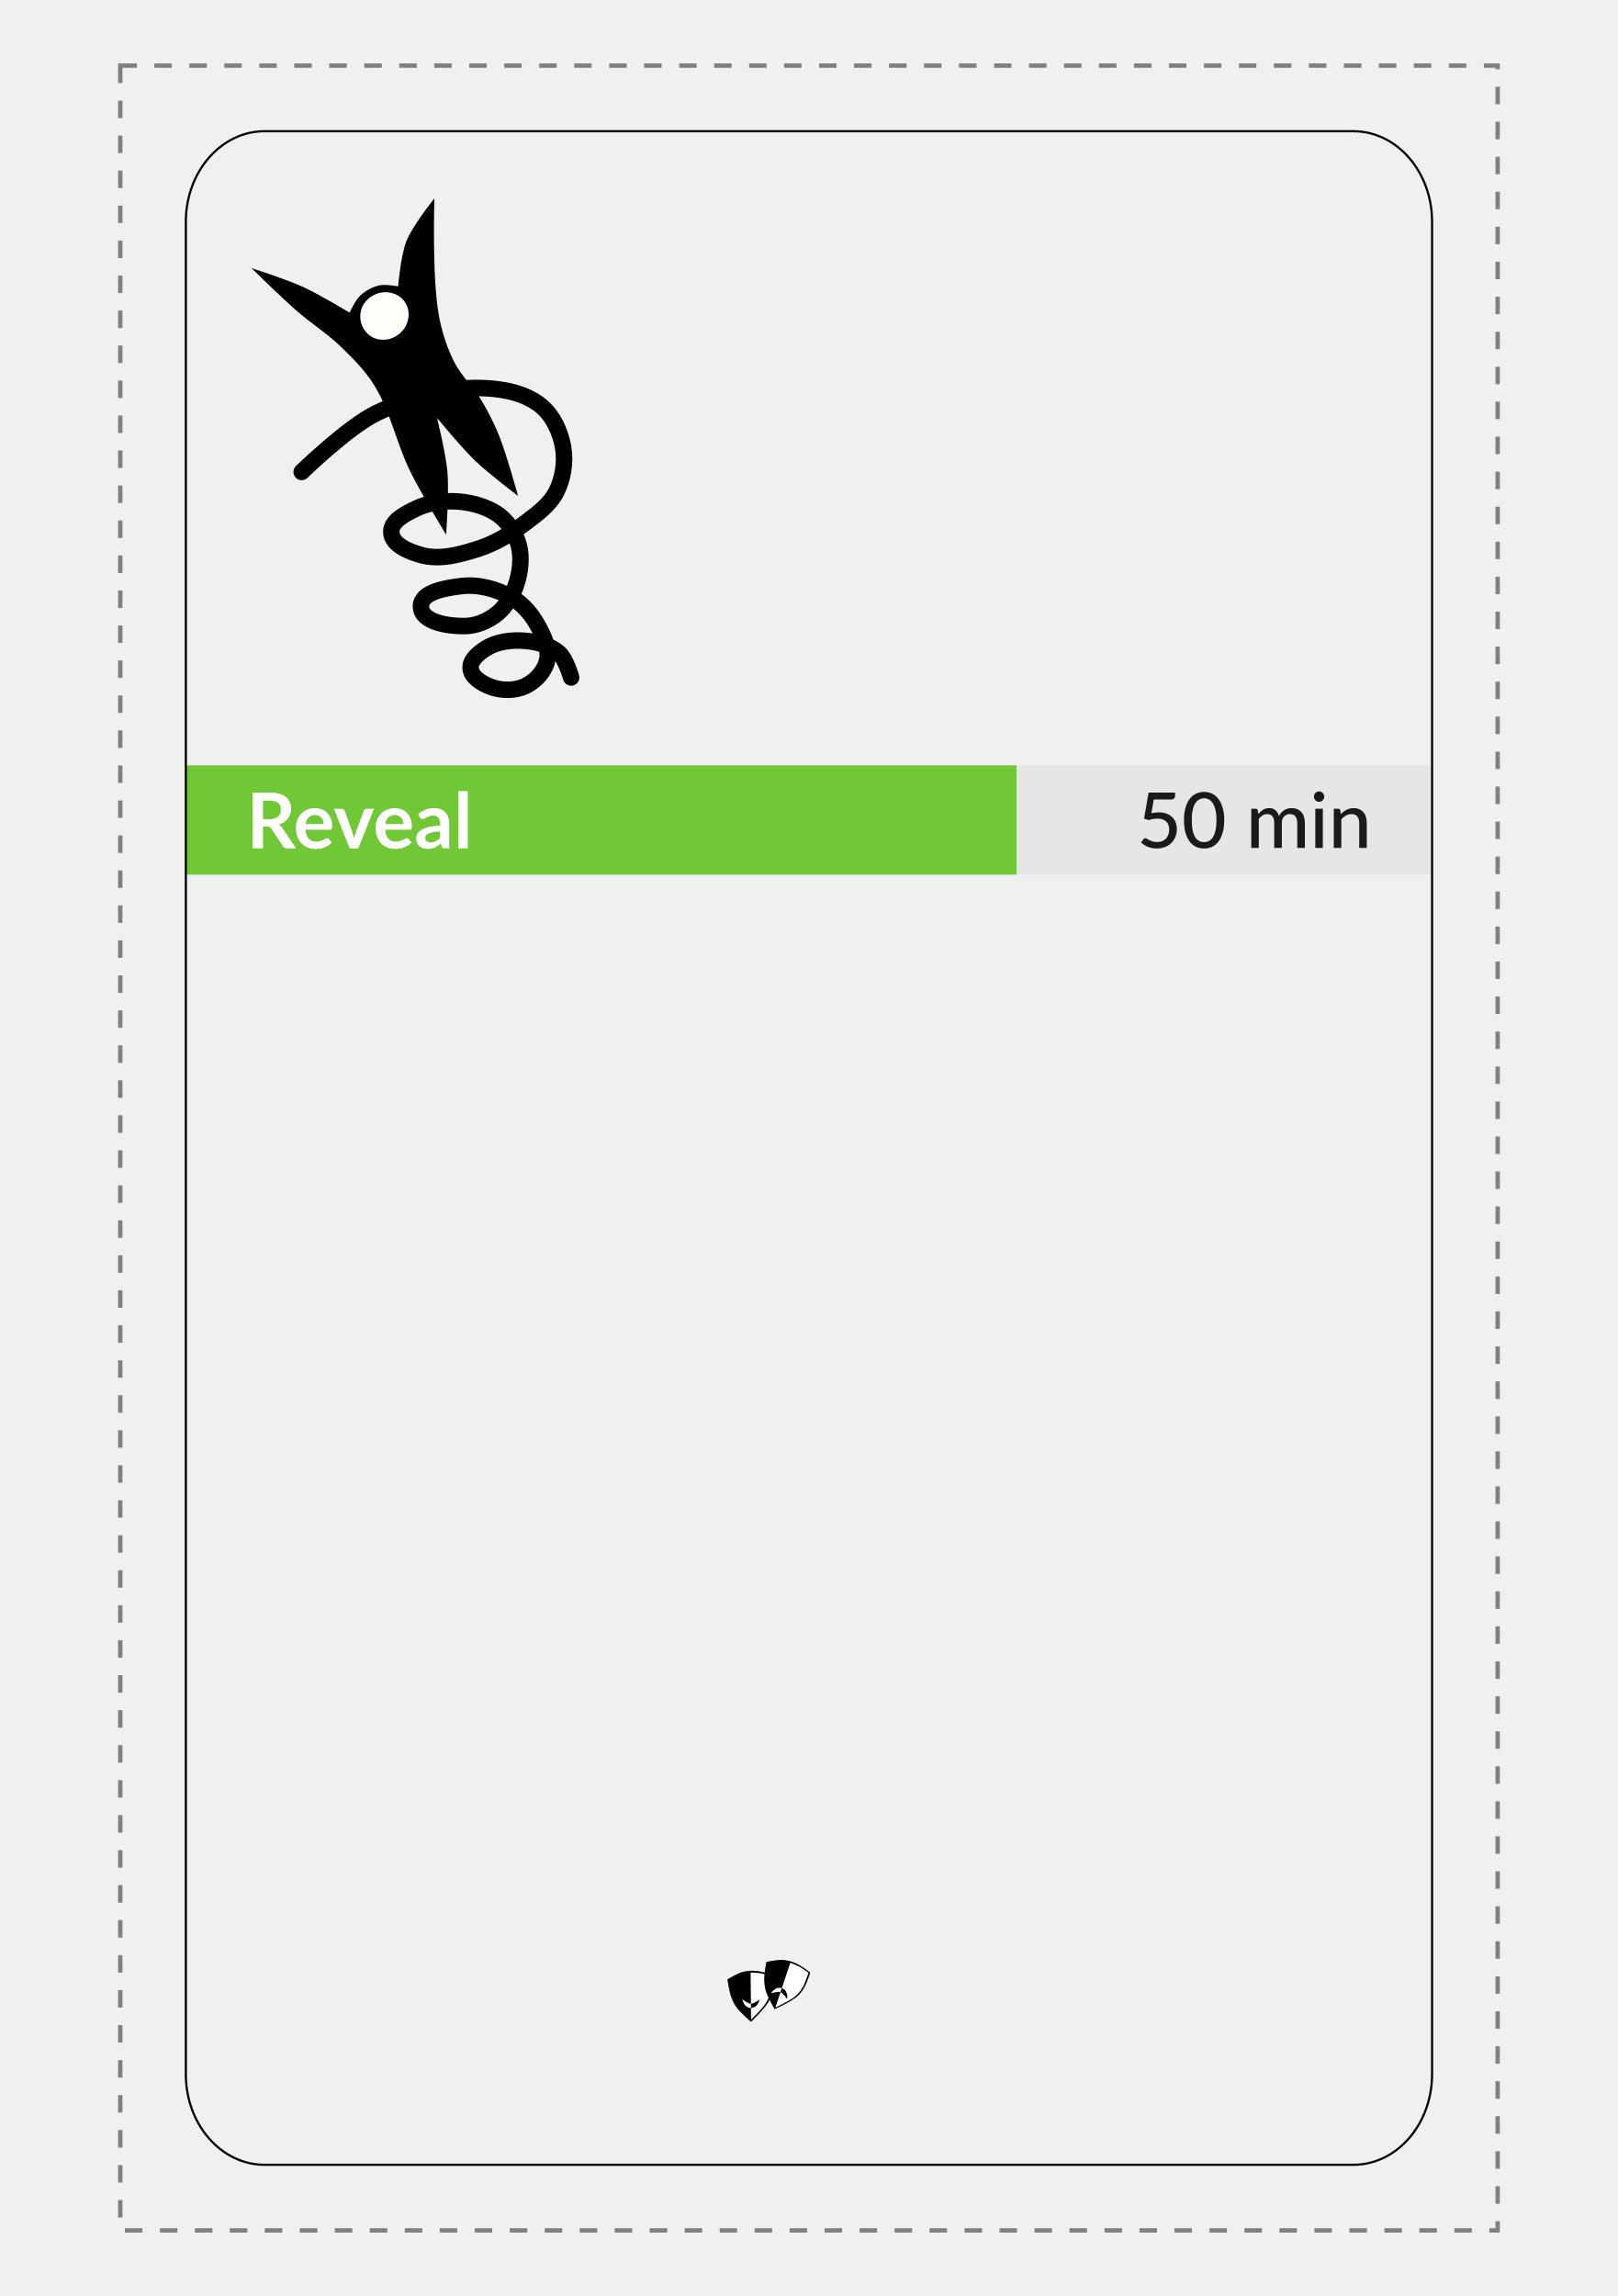
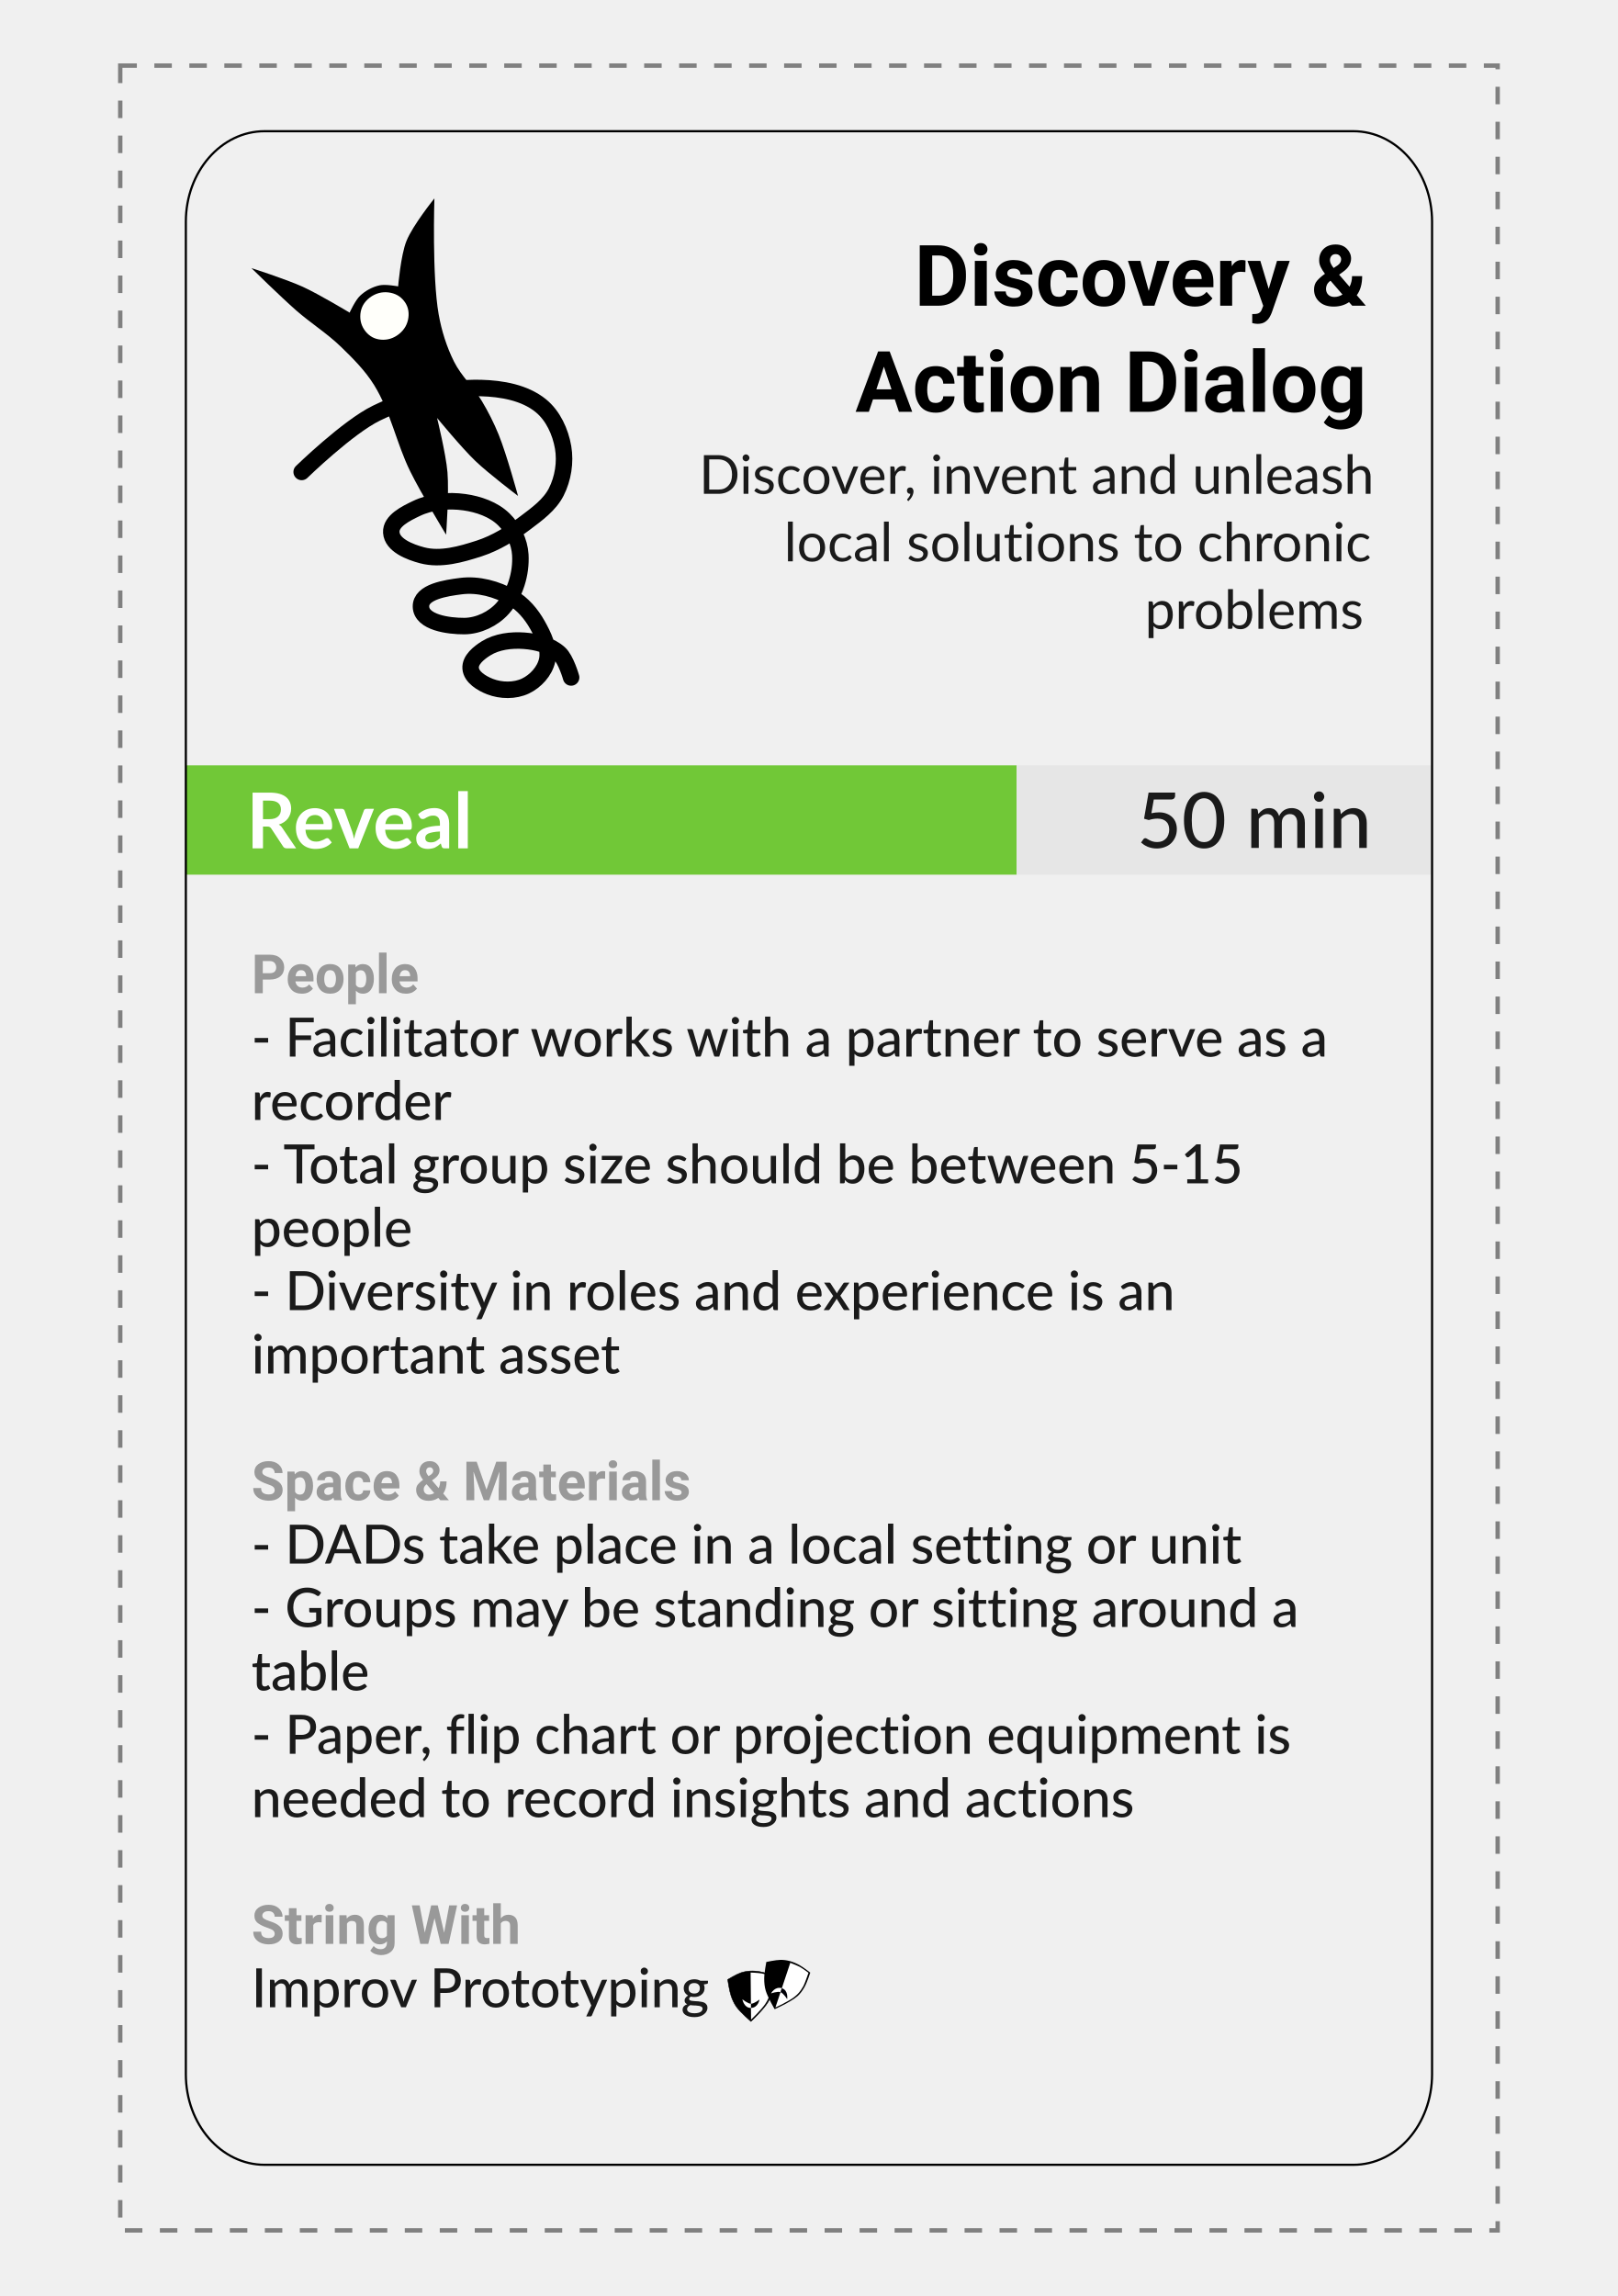
- <svg xmlns="http://www.w3.org/2000/svg" xmlns:xlink="http://www.w3.org/1999/xlink" width="74mm" height="105mm" viewBox="0 0 262.205 372.047" id="svg2" version="1.1" enable-background="new">
+ <svg xmlns="http://www.w3.org/2000/svg" width="74mm" height="105mm" viewBox="0 0 262.205 372.047" id="svg2" version="1.1" enable-background="new">
  <defs id="defs4" />
  <g id="layer1" transform="translate(0,-680.315)" style="display:inline">
-     <path style="fill:none;fill-rule:evenodd;stroke:#808080;stroke-width:0.709;stroke-linecap:butt;stroke-linejoin:miter;stroke-miterlimit:4;stroke-dasharray:2.835, 2.835;stroke-dashoffset:0;stroke-opacity:1" d="m 19.488,690.945 0,350.787 223.228,0 0,-350.787 z" id="path3350" transform="translate(4.3385302e-7,8.6660179e-6)" />
+     <path style="fill:none;fill-rule:evenodd;stroke:#808080;stroke-width:0.709;stroke-linecap:butt;stroke-linejoin:miter;stroke-miterlimit:4;stroke-dasharray:2.835, 2.835;stroke-dashoffset:0;stroke-opacity:1" d="M 19.488,690.945 V 1041.732 H 242.717 V 690.945 Z" id="path3350" transform="translate(4.3385302e-7)" />
  </g>
  <g id="layer6" style="display:inline">
-     <path style="fill:none;fill-rule:evenodd;stroke:none;stroke-width:1px;stroke-linecap:butt;stroke-linejoin:miter;stroke-opacity:1" d="m 40.748,31.89 0,81.496 53.15,0 0,-81.496 -53.15,0" id="path4275" />
+     <path style="fill:none;fill-rule:evenodd;stroke:none;stroke-width:1px;stroke-linecap:butt;stroke-linejoin:miter;stroke-opacity:1" d="M 40.748,31.89 V 113.386 H 93.898 V 31.89 H 40.748" id="path4275" />
    <g transform="matrix(1.958095,0,0,1.958095,-224.0276,-37.22676)" id="layer13">
      <g id="g4728">
        <path style="fill:none;fill-opacity:1;stroke:#000000;stroke-width:1.365;stroke-linecap:round;stroke-linejoin:miter;stroke-miterlimit:4;stroke-dasharray:none;stroke-opacity:1" d="m 139.379,58.067 c 0,0 3.827,-3.722 6.189,-4.866 2.668,-1.292 5.683,-2.155 8.646,-2.079 1.724,0.044 3.624,0.376 4.961,1.465 1.011,0.823 1.623,2.164 1.843,3.449 0.209,1.225 -0.005,2.577 -0.567,3.685 -0.544,1.073 -1.591,1.827 -2.551,2.551 -1.165,0.879 -2.439,1.676 -3.827,2.126 -1.509,0.489 -3.191,0.973 -4.725,0.567 -1.023,-0.271 -2.485,-0.834 -2.551,-1.89 -0.06,-0.956 1.215,-1.571 2.079,-1.984 1.204,-0.576 2.648,-0.706 3.969,-0.52 1.173,0.165 2.411,0.591 3.26,1.417 0.773,0.752 1.306,1.853 1.37,2.929 0.093,1.556 -0.427,3.278 -1.465,4.441 -0.774,0.868 -2.003,1.457 -3.166,1.465 -1.311,0.008 -3.555,-0.296 -3.591,-1.606 -0.034,-1.239 2.078,-1.544 3.307,-1.701 1.425,-0.182 2.958,0.232 4.205,0.945 0.9,0.514 1.62,1.364 2.126,2.268 0.495,0.883 1.021,1.941 0.803,2.929 -0.2,0.906 -0.957,1.729 -1.795,2.126 -0.882,0.418 -2.019,0.4 -2.929,0.047 -0.686,-0.266 -1.548,-0.779 -1.606,-1.512 -0.055,-0.694 0.684,-1.287 1.276,-1.654 0.912,-0.566 2.088,-0.707 3.158,-0.628 1.026,0.076 2.139,0.356 2.906,1.042 0.552,0.494 0.976,1.996 0.976,1.996" id="path4719" />
        <path style="fill:#000000;fill-opacity:1;stroke:none;stroke-width:0.265px;stroke-linecap:butt;stroke-linejoin:miter;stroke-opacity:1" d="m 151.332,63.264 c 0,0 0.258,-3.454 0.114,-5.172 -0.128,-1.52 -0.861,-4.494 -0.861,-4.494 0,0 2.019,2.456 3.163,3.554 1.1,1.056 3.538,2.899 3.538,2.899 0,0 -0.934,-3.421 -1.598,-5.061 -0.392,-0.968 -0.867,-1.906 -1.404,-2.802 -0.68,-1.135 -1.697,-2.058 -2.29,-3.24 -0.616,-1.229 -1.036,-2.568 -1.276,-3.922 -0.559,-3.152 -0.353,-9.597 -0.353,-9.597 0,0 -1.792,2.223 -2.315,3.53 -0.473,1.18 -0.687,3.752 -0.687,3.752 0,0 -1.037,-0.197 -1.539,-0.086 -0.595,0.131 -1.168,0.444 -1.612,0.861 -0.399,0.375 -0.865,1.398 -0.865,1.398 0,0 -2.543,-1.533 -3.891,-2.146 -1.368,-0.621 -4.235,-1.54 -4.235,-1.54 0,0 2.422,2.378 3.697,3.496 1.202,1.054 2.573,1.911 3.721,3.024 1.002,0.971 2.005,1.979 2.74,3.166 1.355,2.187 1.844,4.812 2.977,7.122 0.886,1.808 2.977,5.256 2.977,5.256 z" id="path4721" />
        <path style="fill:#fffffa;fill-opacity:1;stroke:none;stroke-width:0.265px;stroke-linecap:butt;stroke-linejoin:miter;stroke-opacity:1" d="m 144.459,44.268 c 0.266,-0.479 0.775,-0.857 1.303,-1.002 0.503,-0.139 1.099,-0.072 1.554,0.184 0.401,0.225 0.731,0.642 0.852,1.086 0.133,0.488 0.048,1.063 -0.2,1.503 -0.263,0.466 -0.742,0.845 -1.253,1.002 -0.47,0.144 -1.035,0.112 -1.47,-0.117 -0.438,-0.23 -0.793,-0.679 -0.935,-1.153 -0.145,-0.482 -0.094,-1.063 0.15,-1.503 z" id="path4723" />
      </g>
    </g>
  </g>
  <g id="layer9" style="display:inline">
-     <path style="fill:none;fill-rule:evenodd;stroke:none;stroke-width:1px;stroke-linecap:butt;stroke-linejoin:miter;stroke-opacity:1" d="m 109.843,113.386 111.614,0 0,-81.496 -111.614,0 z" id="path4349_daadf" />
-     <flowRoot xml:space="preserve" style="font-style:normal;font-weight:normal;line-height:0.01%;font-family:sans-serif;text-align:end;letter-spacing:0px;word-spacing:0px;text-anchor:end;fill:#000000;fill-opacity:1;stroke:none;stroke-width:1px;stroke-linecap:butt;stroke-linejoin:miter;stroke-opacity:1" id="flowRoot4357" transform="translate(-3.4125e-4,5.618223)">
-       <flowRegion id="flowRegion4359">
-         <use x="0" y="0" xlink:href="#path4349_daadf" id="use4361" width="100%" height="100%" />
-       </flowRegion>
-       <flowPara id="flowPara4363" style="font-style:normal;font-variant:normal;font-weight:bold;font-stretch:normal;font-size:13.75px;line-height:1.25;font-family:Roboto;-inkscape-font-specification:'Roboto Bold';text-align:end;text-anchor:end">Discovery &amp; Action Dialog</flowPara>
-       <flowPara id="flowPara4365" style="font-style:normal;font-variant:normal;font-weight:normal;font-stretch:normal;font-size:8.75px;line-height:125%;font-family:Lato;-inkscape-font-specification:Lato;text-align:end;letter-spacing:0px;text-anchor:end;fill:#1a1a1a">Discover, invent and unleash local solutions to chronic problems</flowPara>
-     </flowRoot>
+     <path style="fill:none;fill-rule:evenodd;stroke:none;stroke-width:1px;stroke-linecap:butt;stroke-linejoin:miter;stroke-opacity:1" d="M 109.843,113.386 H 221.457 V 31.89 H 109.843 Z" id="path4349_daadf" />
+     <text xml:space="preserve" style="font-style:normal;font-weight:normal;line-height:0.01%;font-family:sans-serif;text-align:start;letter-spacing:0px;word-spacing:0px;text-anchor:start;fill:#000000;fill-opacity:1;stroke:none;stroke-width:1px;stroke-linecap:butt;stroke-linejoin:miter;stroke-opacity:1" x="-32.808" y="49.54" id="text56">
+       <tspan x="148.182" y="49.54" id="tspan47">
+         <tspan x="148.182" y="49.54" style="font-weight:bold;font-size:13.75px;line-height:1.25;font-family:Roboto;-inkscape-font-specification:'Roboto Bold';text-align:start;text-anchor:start" id="tspan46">Discovery &amp; </tspan>
+       </tspan>
+       <tspan x="138.621" y="66.728" id="tspan50">
+         <tspan x="138.621" y="66.728" style="font-weight:bold;font-size:13.75px;line-height:1.25;font-family:Roboto;-inkscape-font-specification:'Roboto Bold';text-align:start;text-anchor:start" id="tspan48">Action Dialog</tspan>
+         <tspan dx="0" x="221.457" y="66.728" style="font-weight:bold;font-size:13.75px;line-height:1.25;font-family:Roboto;-inkscape-font-specification:'Roboto Bold';text-align:start;text-anchor:start" id="tspan49" />
+       </tspan>
+       <tspan x="113.28" y="80.021" id="tspan52">
+         <tspan x="113.28" y="80.021" style="font-size:8.75px;line-height:125%;font-family:Lato;-inkscape-font-specification:Lato;text-align:start;text-anchor:start;fill:#1a1a1a" id="tspan51">Discover, invent and unleash </tspan>
+       </tspan>
+       <tspan x="127.062" y="90.959" id="tspan54">
+         <tspan x="127.062" y="90.959" style="font-size:8.75px;line-height:125%;font-family:Lato;-inkscape-font-specification:Lato;text-align:start;text-anchor:start;fill:#1a1a1a" id="tspan53">local solutions to chronic </tspan>
+       </tspan>
+       <tspan x="185.538" y="101.896" id="tspan56">
+         <tspan x="185.538" y="101.896" style="font-size:8.75px;line-height:125%;font-family:Lato;-inkscape-font-specification:Lato;text-align:start;text-anchor:start;fill:#1a1a1a" id="tspan55">problems</tspan>
+       </tspan>
+     </text>
  </g>
  <g id="layer8" style="display:inline">
    <rect style="display:inline;fill:#71c837;fill-opacity:1;stroke:none;stroke-width:1;stroke-miterlimit:4;stroke-dasharray:none;stroke-dashoffset:0;stroke-opacity:1" id="rect4178" width="134.646" height="17.717" x="30.118" y="124.016" />
    <text xml:space="preserve" style="font-style:normal;font-weight:normal;line-height:0%;font-family:sans-serif;letter-spacing:0px;word-spacing:0px;display:inline;fill:#000000;fill-opacity:1;stroke:none;stroke-width:1px;stroke-linecap:butt;stroke-linejoin:miter;stroke-opacity:1" x="39.935" y="137.468" id="text4180">
      <tspan id="tspan4182" x="39.935" y="137.468" style="font-style:normal;font-variant:normal;font-weight:bold;font-stretch:normal;font-size:12.5px;line-height:1.25;font-family:Lato;-inkscape-font-specification:'Lato Bold';fill:#ffffff">Reveal</tspan>
    </text>
    <rect y="124.016" x="164.764" height="17.717" width="67.323" id="rect4191" style="display:inline;fill:#e6e6e6;fill-opacity:1;stroke:none;stroke-width:1;stroke-miterlimit:4;stroke-dasharray:none;stroke-dashoffset:0;stroke-opacity:1" />
    <text xml:space="preserve" style="font-style:normal;font-weight:normal;line-height:0%;font-family:sans-serif;letter-spacing:0px;word-spacing:0px;fill:#1a1a1a;fill-opacity:1;stroke:none;stroke-width:1px;stroke-linecap:butt;stroke-linejoin:miter;stroke-opacity:1" x="184.268" y="137.396" id="text4193">
      <tspan id="tspan4195" x="184.268" y="137.396" style="font-style:normal;font-variant:normal;font-weight:500;font-stretch:normal;font-size:12.5px;line-height:1.25;font-family:Lato;-inkscape-font-specification:'Lato Medium';fill:#1a1a1a">50 min</tspan>
    </text>
  </g>
  <g id="layer5" style="display:inline">
    <rect style="fill:none;fill-opacity:1;stroke:#000000;stroke-width:0.354;stroke-miterlimit:4;stroke-dasharray:none;stroke-dashoffset:0;stroke-opacity:1" id="rect4187" width="201.969" height="329.528" x="30.118" y="21.26" ry="14.674" rx="12.764" />
  </g>
  <g id="layer4" style="display:inline">
    <path style="fill:none;fill-rule:evenodd;stroke:none;stroke-width:1px;stroke-linecap:butt;stroke-linejoin:miter;stroke-opacity:1" d="M 40.748,152.362 V 340.157 H 221.457 V 152.362 Z" id="path4305_daadf" />
-     <flowRoot xml:space="preserve" style="font-style:normal;font-weight:normal;line-height:0.85;font-family:sans-serif;letter-spacing:0px;word-spacing:0px;fill:#000000;fill-opacity:1;stroke:none;stroke-width:1px;stroke-linecap:butt;stroke-linejoin:miter;stroke-opacity:1" id="flowRoot4319" transform="matrix(1,0,0,1.006858,-0.1725149,-4.575928)">
-       <flowRegion id="flowRegion4321" style="line-height:0.85">
-         <use x="0" y="0" xlink:href="#path4305_daadf" id="use4323" width="100%" height="100%" transform="matrix(1,0,0,0.9931889,0.1725149,4.544761)" />
-       </flowRegion>
-       <flowPara style="font-style:normal;font-variant:normal;font-weight:bold;font-stretch:normal;font-size:8.72px;line-height:0.85;font-family:Roboto;-inkscape-font-specification:'Roboto Bold';fill:#999999;fill-opacity:1" id="flowPara4212">People</flowPara>
-       <flowPara style="font-style:normal;font-variant:normal;font-weight:500;font-stretch:normal;font-size:8.72px;line-height:0.85;font-family:Lato;-inkscape-font-specification:'Lato Medium';fill:#1a1a1a;fill-opacity:1" id="flowPara4413">- Facilitator works with a partner to serve as a recorder</flowPara>
-       <flowPara style="font-style:normal;font-variant:normal;font-weight:500;font-stretch:normal;font-size:8.72px;line-height:0.85;font-family:Lato;-inkscape-font-specification:'Lato Medium';fill:#1a1a1a;fill-opacity:1" id="flowPara4264">- Total group size should be between 5-15 people</flowPara>
-       <flowPara style="font-style:normal;font-variant:normal;font-weight:500;font-stretch:normal;font-size:8.72px;line-height:0.85;font-family:Lato;-inkscape-font-specification:'Lato Medium';fill:#1a1a1a;fill-opacity:1" id="flowPara4266">- Diversity in roles and experience is an important asset</flowPara>
-       <flowPara style="font-style:normal;font-variant:normal;font-weight:500;font-stretch:normal;font-size:8.72px;line-height:0.85;font-family:Lato;-inkscape-font-specification:'Lato Medium';fill:#1a1a1a;fill-opacity:1" id="flowPara4214"> </flowPara>
-       <flowPara style="font-style:normal;font-variant:normal;font-weight:bold;font-stretch:normal;font-size:8.72px;line-height:0.85;font-family:Roboto;-inkscape-font-specification:'Roboto Bold';fill:#999999;fill-opacity:1" id="flowPara4202">Space &amp; Materials</flowPara>
-       <flowPara style="font-style:normal;font-variant:normal;font-weight:500;font-stretch:normal;font-size:8.72px;line-height:0.85;font-family:Lato;-inkscape-font-specification:'Lato Medium';fill:#1a1a1a;fill-opacity:1" id="flowPara4201">- DADs take place in a local setting or unit</flowPara>
-       <flowPara style="font-style:normal;font-variant:normal;font-weight:500;font-stretch:normal;font-size:8.72px;line-height:0.85;font-family:Lato;-inkscape-font-specification:'Lato Medium';fill:#1a1a1a;fill-opacity:1" id="flowPara4268">- Groups may be standing or sitting around a table</flowPara>
-       <flowPara style="font-style:normal;font-variant:normal;font-weight:500;font-stretch:normal;font-size:8.72px;line-height:0.85;font-family:Lato;-inkscape-font-specification:'Lato Medium';fill:#1a1a1a;fill-opacity:1" id="flowPara4270">- Paper, flip chart or projection equipment is needed to record insights and actions</flowPara>
-       <flowPara style="font-style:normal;font-variant:normal;font-weight:500;font-stretch:normal;font-size:8.72px;line-height:0.85;font-family:Lato;-inkscape-font-specification:'Lato Medium';fill:#1a1a1a;fill-opacity:1" id="flowPara4272" />
-       <flowPara style="font-style:normal;font-variant:normal;font-weight:bold;font-stretch:normal;font-size:8.72px;line-height:0.85;font-family:Roboto;-inkscape-font-specification:'Roboto Bold';fill:#999999;fill-opacity:1" id="flowPara4274">String With</flowPara>
-       <flowPara style="font-style:normal;font-variant:normal;font-weight:500;font-stretch:normal;font-size:8.72px;line-height:0.85;font-family:Lato;-inkscape-font-specification:'Lato Medium';fill:#1a1a1a;fill-opacity:1" id="flowPara4282">Improv Prototyping </flowPara>
-       <flowPara style="font-style:normal;font-variant:normal;font-weight:500;font-stretch:normal;font-size:8.72px;line-height:0.85;font-family:Lato;-inkscape-font-specification:'Lato Medium';fill:#1a1a1a;fill-opacity:1" id="flowPara4206" />
-     </flowRoot>
+     <text xml:space="preserve" style="font-style:normal;font-weight:normal;font-size:12.041px;line-height:0.85;font-family:sans-serif;letter-spacing:0px;word-spacing:0px;fill:#000000;fill-opacity:1;stroke:none;stroke-width:1.003px;stroke-linecap:butt;stroke-linejoin:miter;stroke-opacity:1" x="40.887" y="160.39" id="text45" transform="scale(0.9965886,1.003423)">
+       <tspan x="40.887" y="160.39" id="tspan3" style="stroke-width:1.003px">
+         <tspan x="40.887" y="160.39" style="font-weight:bold;font-size:8.75px;font-family:Roboto;-inkscape-font-specification:'Roboto Bold';fill:#999999;stroke-width:1.003px" id="tspan1">People</tspan>
+         <tspan dx="0" x="68.128" y="160.39" style="font-weight:bold;font-size:8.75px;font-family:Roboto;-inkscape-font-specification:'Roboto Bold';fill:#999999;stroke-width:1.003px" id="tspan2" />
+       </tspan>
+       <tspan x="40.887" y="170.625" id="tspan5" style="stroke-width:1.003px">
+         <tspan x="40.887" y="170.625" style="font-weight:500;font-size:8.75px;font-family:Lato;-inkscape-font-specification:'Lato Medium';fill:#1a1a1a;stroke-width:1.003px" id="tspan4">- Facilitator works with a partner to serve as a </tspan>
+       </tspan>
+       <tspan x="40.887" y="180.86" id="tspan8" style="stroke-width:1.003px">
+         <tspan x="40.887" y="180.86" style="font-weight:500;font-size:8.75px;font-family:Lato;-inkscape-font-specification:'Lato Medium';fill:#1a1a1a;stroke-width:1.003px" id="tspan6">recorder</tspan>
+         <tspan dx="0" x="74.478" y="180.86" style="font-weight:500;font-size:8.75px;font-family:Lato;-inkscape-font-specification:'Lato Medium';fill:#1a1a1a;stroke-width:1.003px" id="tspan7" />
+       </tspan>
+       <tspan x="40.887" y="191.095" id="tspan10" style="stroke-width:1.003px">
+         <tspan x="40.887" y="191.095" style="font-weight:500;font-size:8.75px;font-family:Lato;-inkscape-font-specification:'Lato Medium';fill:#1a1a1a;stroke-width:1.003px" id="tspan9">- Total group size should be between 5-15 </tspan>
+       </tspan>
+       <tspan x="40.887" y="201.33" id="tspan13" style="stroke-width:1.003px">
+         <tspan x="40.887" y="201.33" style="font-weight:500;font-size:8.75px;font-family:Lato;-inkscape-font-specification:'Lato Medium';fill:#1a1a1a;stroke-width:1.003px" id="tspan11">people</tspan>
+         <tspan dx="0" x="66.822" y="201.33" style="font-weight:500;font-size:8.75px;font-family:Lato;-inkscape-font-specification:'Lato Medium';fill:#1a1a1a;stroke-width:1.003px" id="tspan12" />
+       </tspan>
+       <tspan x="40.887" y="211.565" id="tspan15" style="stroke-width:1.003px">
+         <tspan x="40.887" y="211.565" style="font-weight:500;font-size:8.75px;font-family:Lato;-inkscape-font-specification:'Lato Medium';fill:#1a1a1a;stroke-width:1.003px" id="tspan14">- Diversity in roles and experience is an </tspan>
+       </tspan>
+       <tspan x="40.887" y="221.799" id="tspan18" style="stroke-width:1.003px">
+         <tspan x="40.887" y="221.799" style="font-weight:500;font-size:8.75px;font-family:Lato;-inkscape-font-specification:'Lato Medium';fill:#1a1a1a;stroke-width:1.003px" id="tspan16">important asset</tspan>
+         <tspan dx="0" x="100.929" y="221.799" style="font-weight:500;font-size:8.75px;font-family:Lato;-inkscape-font-specification:'Lato Medium';fill:#1a1a1a;stroke-width:1.003px" id="tspan17" />
+       </tspan>
+       <tspan x="40.887" y="232.034" id="tspan21" style="stroke-width:1.003px">
+         <tspan x="40.887" y="232.034" style="font-weight:500;font-size:8.75px;font-family:Lato;-inkscape-font-specification:'Lato Medium';fill:#1a1a1a;stroke-width:1.003px" id="tspan19"> </tspan>
+         <tspan dx="0" x="42.576" y="232.034" style="font-weight:500;font-size:8.75px;font-family:Lato;-inkscape-font-specification:'Lato Medium';fill:#1a1a1a;stroke-width:1.003px" id="tspan20" />
+       </tspan>
+       <tspan x="40.887" y="242.269" id="tspan24" style="stroke-width:1.003px">
+         <tspan x="40.887" y="242.269" style="font-weight:bold;font-size:8.75px;font-family:Roboto;-inkscape-font-specification:'Roboto Bold';fill:#999999;stroke-width:1.003px" id="tspan22">Space &amp; Materials</tspan>
+         <tspan dx="0" x="112.34" y="242.269" style="font-weight:bold;font-size:8.75px;font-family:Roboto;-inkscape-font-specification:'Roboto Bold';fill:#999999;stroke-width:1.003px" id="tspan23" />
+       </tspan>
+       <tspan x="40.887" y="252.504" id="tspan27" style="stroke-width:1.003px">
+         <tspan x="40.887" y="252.504" style="font-weight:500;font-size:8.75px;font-family:Lato;-inkscape-font-specification:'Lato Medium';fill:#1a1a1a;stroke-width:1.003px" id="tspan25">- DADs take place in a local setting or unit</tspan>
+         <tspan dx="0" x="198.168" y="252.504" style="font-weight:500;font-size:8.75px;font-family:Lato;-inkscape-font-specification:'Lato Medium';fill:#1a1a1a;stroke-width:1.003px" id="tspan26" />
+       </tspan>
+       <tspan x="40.887" y="262.739" id="tspan29" style="stroke-width:1.003px">
+         <tspan x="40.887" y="262.739" style="font-weight:500;font-size:8.75px;font-family:Lato;-inkscape-font-specification:'Lato Medium';fill:#1a1a1a;stroke-width:1.003px" id="tspan28">- Groups may be standing or sitting around a </tspan>
+       </tspan>
+       <tspan x="40.887" y="272.974" id="tspan32" style="stroke-width:1.003px">
+         <tspan x="40.887" y="272.974" style="font-weight:500;font-size:8.75px;font-family:Lato;-inkscape-font-specification:'Lato Medium';fill:#1a1a1a;stroke-width:1.003px" id="tspan30">table</tspan>
+         <tspan dx="0" x="60.303" y="272.974" style="font-weight:500;font-size:8.75px;font-family:Lato;-inkscape-font-specification:'Lato Medium';fill:#1a1a1a;stroke-width:1.003px" id="tspan31" />
+       </tspan>
+       <tspan x="40.887" y="283.209" id="tspan34" style="stroke-width:1.003px">
+         <tspan x="40.887" y="283.209" style="font-weight:500;font-size:8.75px;font-family:Lato;-inkscape-font-specification:'Lato Medium';fill:#1a1a1a;stroke-width:1.003px" id="tspan33">- Paper, flip chart or projection equipment is </tspan>
+       </tspan>
+       <tspan x="40.887" y="293.444" id="tspan37" style="stroke-width:1.003px">
+         <tspan x="40.887" y="293.444" style="font-weight:500;font-size:8.75px;font-family:Lato;-inkscape-font-specification:'Lato Medium';fill:#1a1a1a;stroke-width:1.003px" id="tspan35">needed to record insights and actions</tspan>
+         <tspan dx="0" x="182.628" y="293.444" style="font-weight:500;font-size:8.75px;font-family:Lato;-inkscape-font-specification:'Lato Medium';fill:#1a1a1a;stroke-width:1.003px" id="tspan36" />
+       </tspan>
+       <tspan x="40.887" y="303.679" id="tspan39" style="stroke-width:1.003px">
+         <tspan x="40.887" y="303.679" style="font-weight:500;font-size:8.75px;font-family:Lato;-inkscape-font-specification:'Lato Medium';fill:#1a1a1a;stroke-width:1.003px" id="tspan38" />
+       </tspan>
+       <tspan x="40.887" y="313.914" id="tspan42" style="stroke-width:1.003px">
+         <tspan x="40.887" y="313.914" style="font-weight:bold;font-size:8.75px;font-family:Roboto;-inkscape-font-specification:'Roboto Bold';fill:#999999;stroke-width:1.003px" id="tspan40">String With</tspan>
+         <tspan dx="0" x="84.633" y="313.914" style="font-weight:bold;font-size:8.75px;font-family:Roboto;-inkscape-font-specification:'Roboto Bold';fill:#999999;stroke-width:1.003px" id="tspan41" />
+       </tspan>
+       <tspan x="40.887" y="324.149" id="tspan45" style="stroke-width:1.003px">
+         <tspan x="40.887" y="324.149" style="font-weight:500;font-size:8.75px;font-family:Lato;-inkscape-font-specification:'Lato Medium';fill:#1a1a1a;stroke-width:1.003px" id="tspan43">Improv Prototyping </tspan>
+         <tspan dx="0" x="117.738" y="324.149" style="font-weight:500;font-size:8.75px;font-family:Lato;-inkscape-font-specification:'Lato Medium';fill:#1a1a1a;stroke-width:1.003px" id="tspan44" />
+       </tspan>
+     </text>
    <g transform="matrix(0.2903862,0,0,0.2903862,65.2936,298.8231)" id="layer16" style="display:inline;enable-background:new">
      <g id="g5009">
        <path style="fill:#000000;fill-opacity:1;stroke:#000000;stroke-width:0.265px;stroke-linecap:butt;stroke-linejoin:miter;stroke-opacity:1" d="m 181.271,75.565 c 0,0 4.659,-2.832 7.212,-3.727 1.62,-0.568 3.336,-0.896 5.048,-1.01 1.941,-0.13 3.907,0.039 5.823,0.372 2.406,0.418 7.041,2.027 7.041,2.027 0,0 0.13,5.766 -0.399,8.58 -0.401,2.134 -0.995,4.292 -2.081,6.171 -2.442,4.227 -9.682,10.988 -9.682,10.988 0,0 -5.855,-5.032 -8.071,-8.147 -1.316,-1.849 -2.264,-3.966 -3,-6.113 -1.008,-2.944 -1.892,-9.142 -1.892,-9.142 z" id="path4934-2" />
        <path style="fill:#ffffff;fill-opacity:1;stroke:none;stroke-width:0.265px;stroke-linecap:butt;stroke-linejoin:miter;stroke-opacity:1" d="m 194.318,97.94 -0.248,-26.272 c 0,0 4.102,0.138 6.116,0.497 1.806,0.322 5.303,1.475 5.303,1.475 0,0 0.005,6.453 -0.278,7.914 -0.711,3.665 -1.357,5.171 -2.941,7.58 -2.149,3.267 -7.951,8.806 -7.951,8.806 z" id="path4936-4" />
        <path style="fill:#000000;fill-opacity:1;stroke:none;stroke-width:0.265px;stroke-linecap:butt;stroke-linejoin:miter;stroke-opacity:1" d="m 202.831,65.768 c 0,0 5.326,-1.164 8.032,-1.181 1.716,-0.011 3.446,0.237 5.103,0.685 1.878,0.508 3.682,1.307 5.386,2.244 2.14,1.177 6,4.205 6,4.205 0,0 -1.751,5.496 -3.166,7.985 -1.073,1.887 -2.336,3.735 -3.974,5.16 -3.683,3.205 -12.727,7.246 -12.727,7.246 0,0 -3.902,-6.662 -4.986,-10.328 -0.644,-2.177 -0.852,-4.486 -0.85,-6.756 0.003,-3.112 1.181,-9.26 1.181,-9.26 z" id="path4934" />
        <path style="fill:#ffffff;fill-opacity:1;stroke:none;stroke-width:0.265px;stroke-linecap:butt;stroke-linejoin:miter;stroke-opacity:1" d="m 207.901,91.168 8.302,-24.927 c 0,0 3.835,1.464 5.622,2.457 1.604,0.891 4.536,3.118 4.536,3.118 0,0 -2.092,6.105 -2.835,7.394 -1.863,3.235 -2.963,4.45 -5.244,6.213 -3.094,2.392 -10.381,5.745 -10.381,5.745 z" id="path4936" />
        <path style="fill:#000000;fill-opacity:1;stroke:none;stroke-width:0.265px;stroke-linecap:butt;stroke-linejoin:miter;stroke-opacity:1" d="m 194.233,89.071 c 1.783,0.03 4.783,-2.341 4.783,-2.341 0,0 -0.677,4.57 -4.76,4.678 z" id="path4995" />
        <path style="fill:#ffffff;fill-opacity:1;stroke:none;stroke-width:0.265px;stroke-linecap:butt;stroke-linejoin:miter;stroke-opacity:1" d="m 194.256,91.408 c -3.954,0.105 -4.795,-4.845 -4.795,-4.845 0,0 2.984,2.478 4.772,2.508 z" id="path4956" />
        <path style="fill:#ffffff;fill-opacity:1;stroke:none;stroke-width:0.265px;stroke-linecap:butt;stroke-linejoin:miter;stroke-opacity:1" d="m 210.748,82.612 c -1.674,-0.59 -5.29,0.697 -5.29,0.697 0,0 2.119,-4.096 6.023,-2.897 z" id="path4999" />
        <path style="fill:#000007;fill-opacity:1;stroke:none;stroke-width:0.265px;stroke-linecap:butt;stroke-linejoin:miter;stroke-opacity:1" d="m 211.481,80.411 c 3.781,1.161 2.979,6.103 2.979,6.103 0,0 -2.017,-3.305 -3.713,-3.903 z" id="path4956-9" />
      </g>
    </g>
  </g>
</svg>
